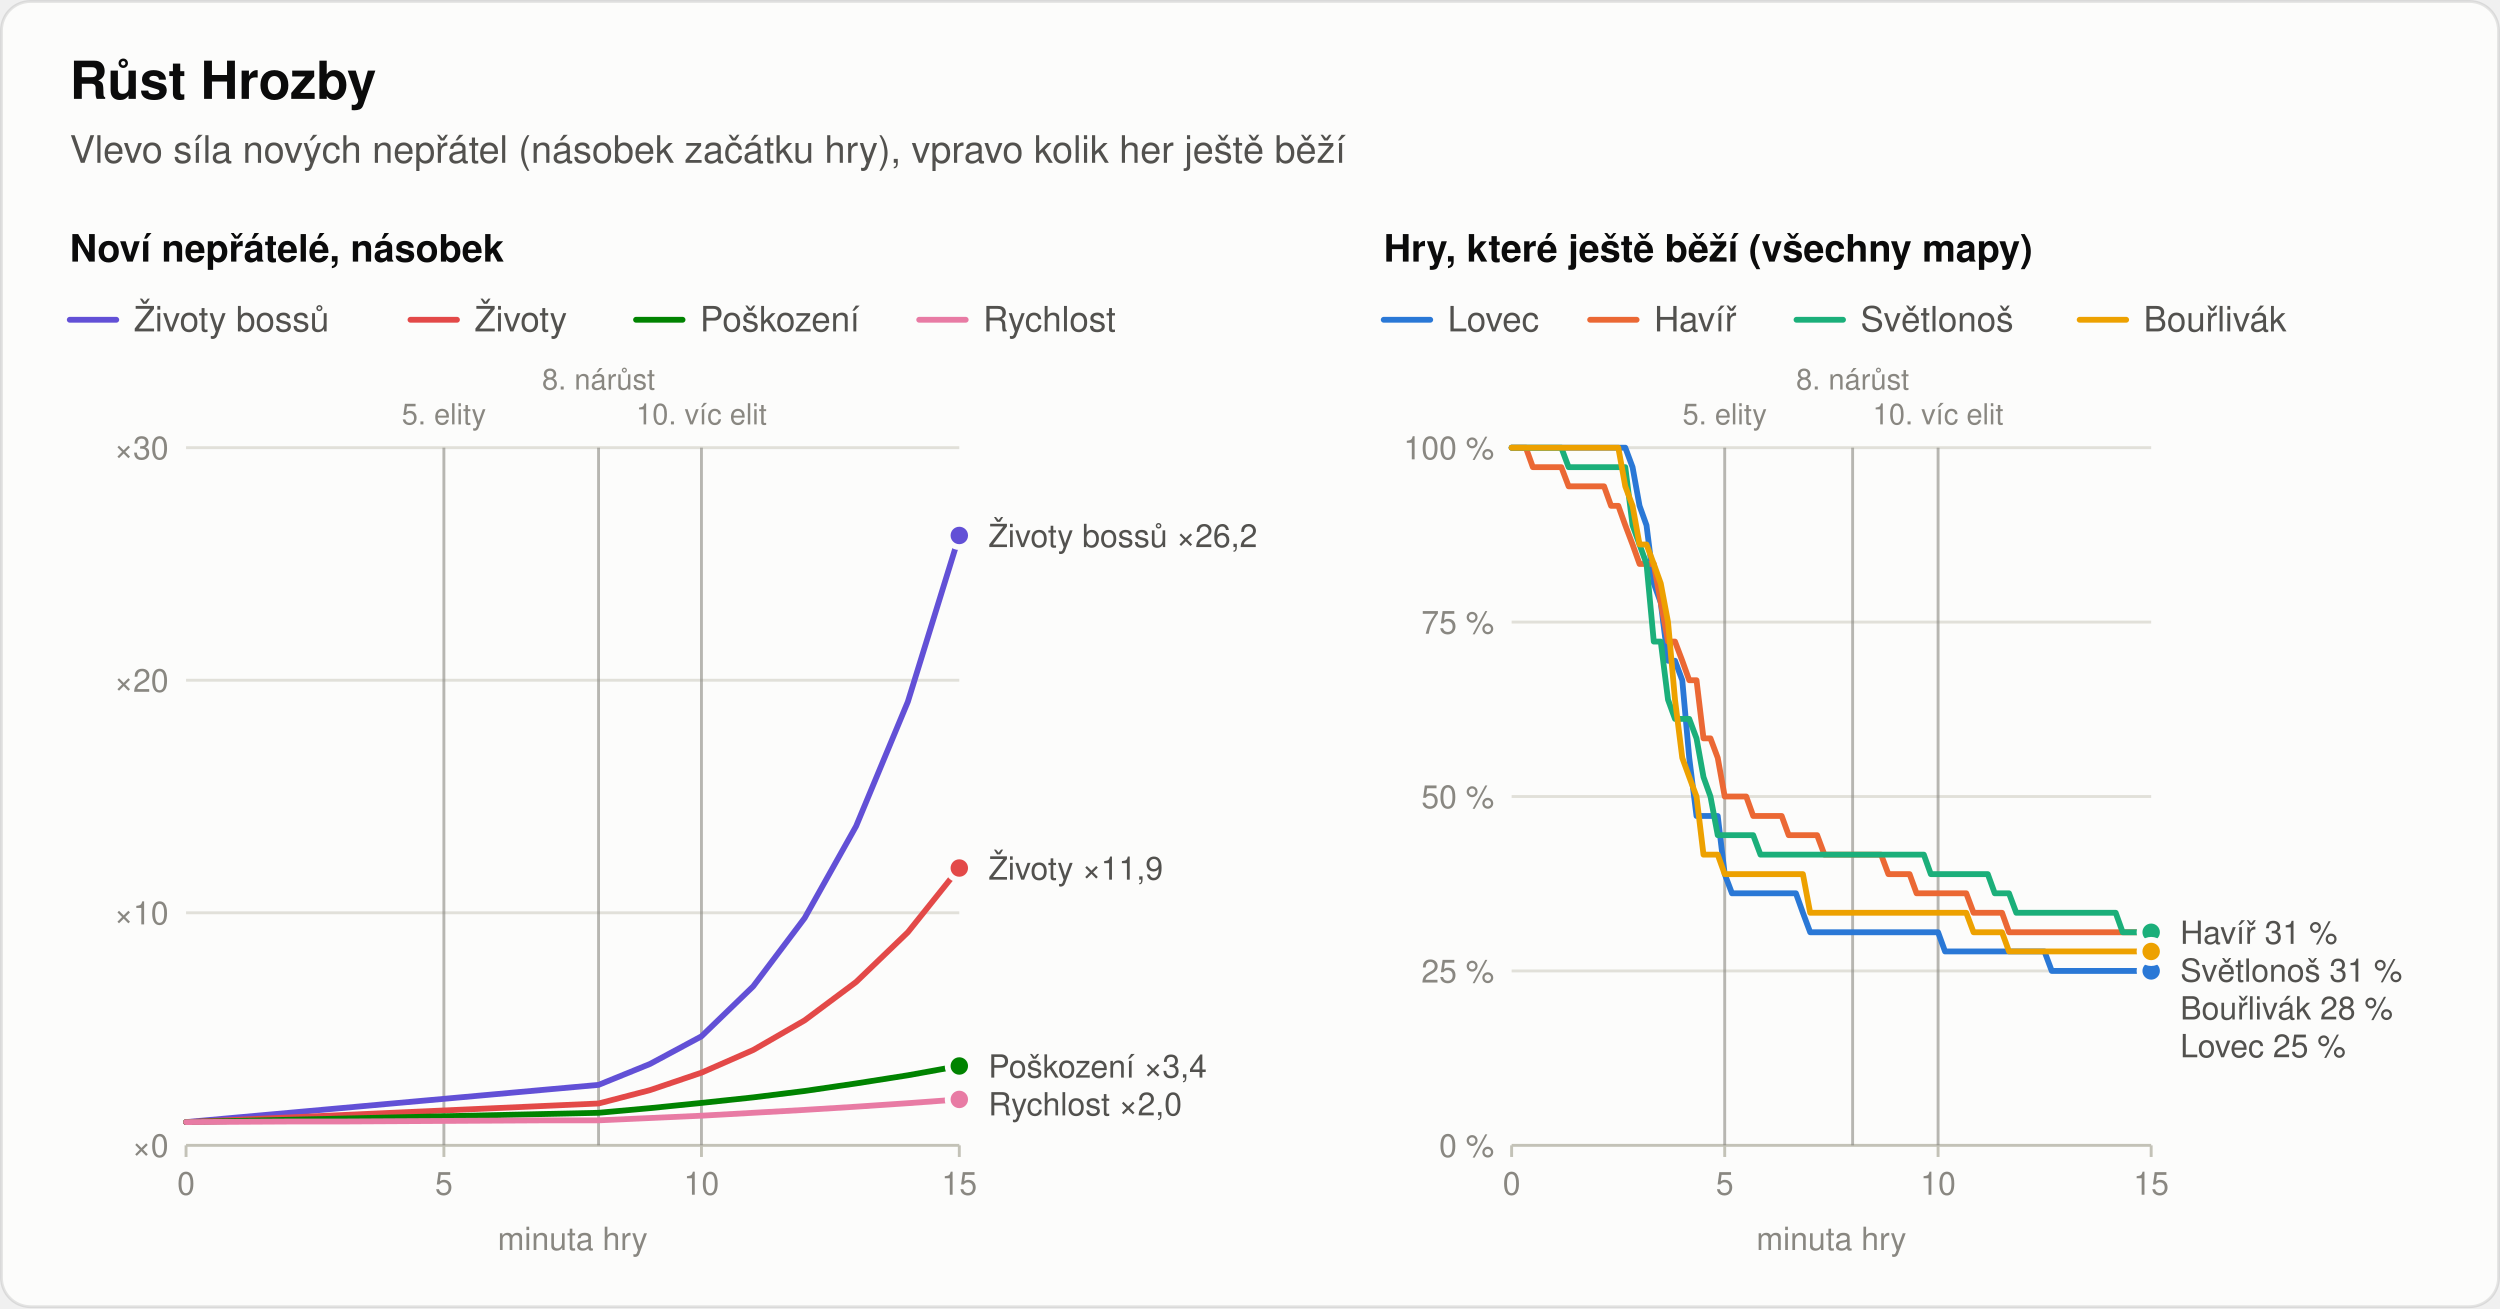
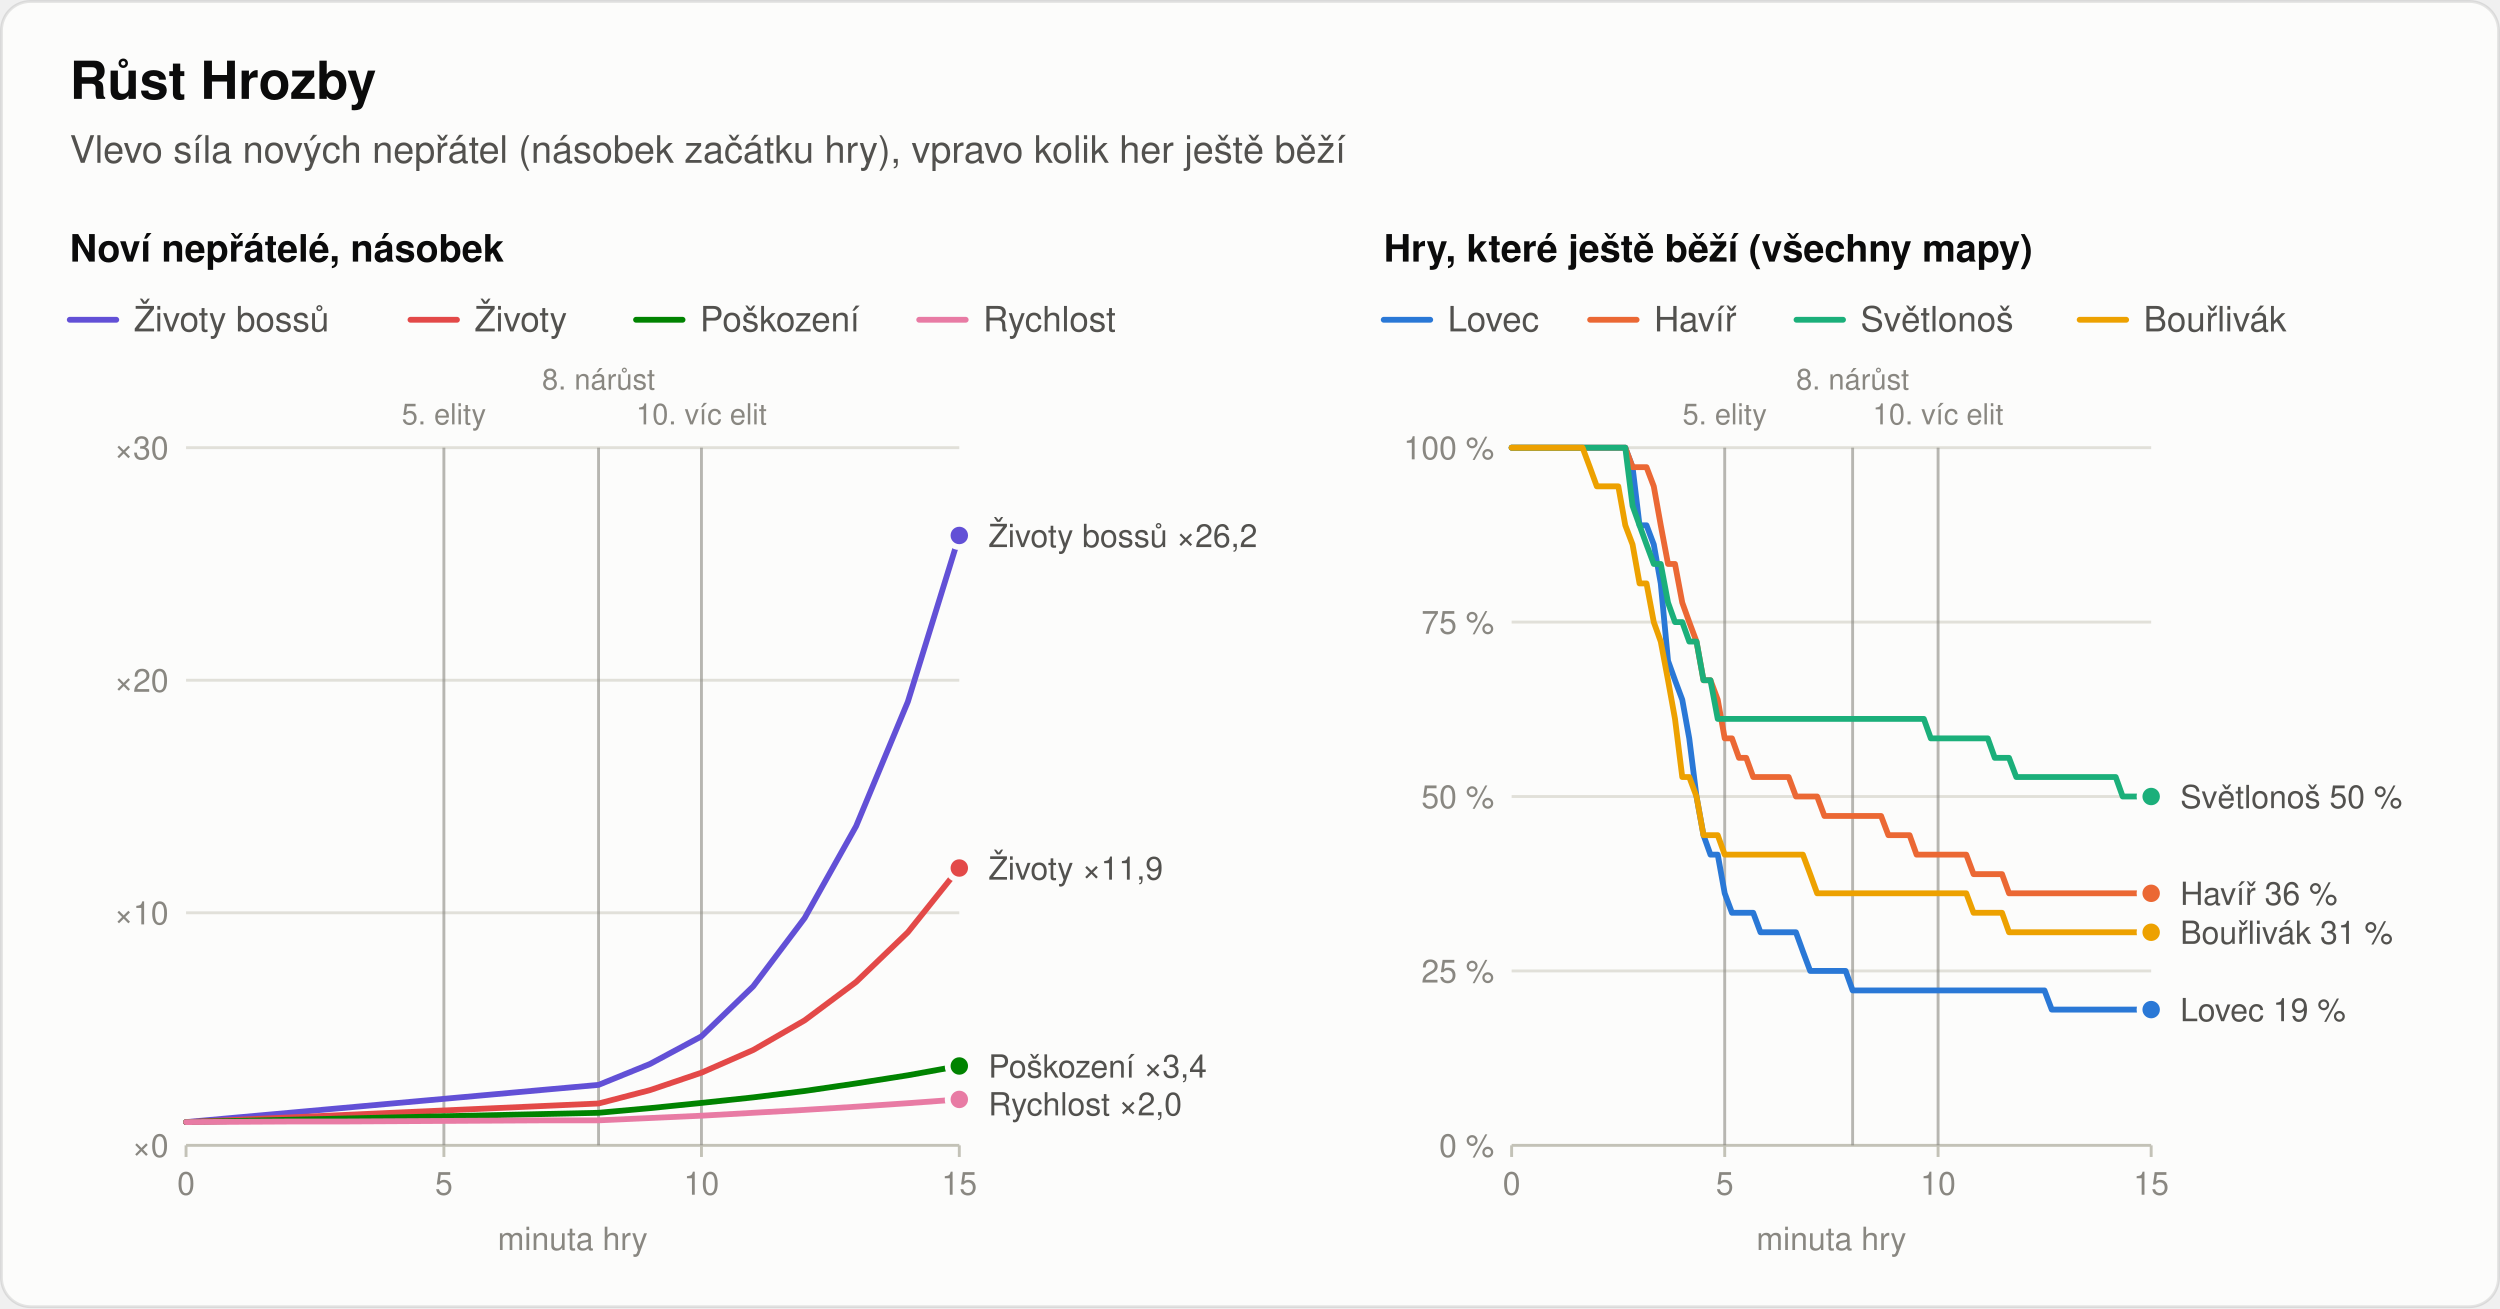
<svg xmlns="http://www.w3.org/2000/svg" viewBox="0 0 860 450" width="860" height="450" role="img" aria-labelledby="nadpis popis">
  <style>text{font-family:system-ui,-apple-system,"Segoe UI",Helvetica,Arial,sans-serif;fill:#0b0b0b}.pozadi{fill:#fcfcfb}.ramec{fill:none;stroke:#0b0b0b;stroke-opacity:.1}.t2{fill:#52514e}.t3{fill:#898781}.cisla{font-variant-numeric:tabular-nums}.mrizka{stroke:#e1e0d9}.osa{stroke:#c3c2b7}.mez{stroke:#898781;stroke-opacity:.6}.ring{stroke:#fcfcfb}.neutral{fill:#f0efec}.stopa{fill:#e1e0d9}.inkoust{fill:#0b0b0b}.f7svetla{fill:#d6d1f6}.s1{stroke:#2a78d6}.f1{fill:#2a78d6}.s2{stroke:#eb6834}.f2{fill:#eb6834}.s3{stroke:#1baf7a}.f3{fill:#1baf7a}.s4{stroke:#eda100}.f4{fill:#eda100}.s5{stroke:#e87ba4}.f5{fill:#e87ba4}.s6{stroke:#008300}.f6{fill:#008300}.s7{stroke:#6250d6}.f7{fill:#6250d6}.s8{stroke:#e34948}.f8{fill:#e34948}.h0{fill:#cde2fb}.ht0{fill:#0b0b0b}.h1{fill:#9ec5f4}.ht1{fill:#0b0b0b}.h2{fill:#6da7ec}.ht2{fill:#0b0b0b}.h3{fill:#3987e5}.ht3{fill:#ffffff}.h4{fill:#256abf}.ht4{fill:#ffffff}.h5{fill:#184f95}.ht5{fill:#ffffff}.h6{fill:#0d366b}.ht6{fill:#ffffff}@media (prefers-color-scheme:dark){text{fill:#f0efec}.pozadi{fill:#1a1a19}.ramec{stroke:#fff}.t2{fill:#c3c2b7}.mrizka{stroke:#2c2c2a}.osa{stroke:#383835}.ring{stroke:#1a1a19}.neutral{fill:#2c2c2a}.stopa{fill:#383835}.inkoust{fill:#f0efec}.f7svetla{fill:#3d3770}.s1{stroke:#3987e5}.f1{fill:#3987e5}.s2{stroke:#d95926}.f2{fill:#d95926}.s3{stroke:#199e70}.f3{fill:#199e70}.s4{stroke:#c98500}.f4{fill:#c98500}.s5{stroke:#d55181}.f5{fill:#d55181}.s6{stroke:#008300}.f6{fill:#008300}.s7{stroke:#9085e9}.f7{fill:#9085e9}.s8{stroke:#e66767}.f8{fill:#e66767}.h0{fill:#0d366b}.ht0{fill:#ffffff}.h1{fill:#184f95}.ht1{fill:#ffffff}.h2{fill:#256abf}.ht2{fill:#ffffff}.h3{fill:#3987e5}.ht3{fill:#ffffff}.h4{fill:#6da7ec}.ht4{fill:#0b0b0b}.h5{fill:#9ec5f4}.ht5{fill:#0b0b0b}.h6{fill:#cde2fb}.ht6{fill:#0b0b0b}}</style>
  <rect x="0.5" y="0.5" width="859" height="449" rx="10" class="pozadi" />
  <rect x="0.5" y="0.5" width="859" height="449" rx="10" class="ramec" />
  <text x="24.0" y="34.0" font-size="18" font-weight="600">Růst Hrozby</text>
  <text x="24.0" y="56.0" font-size="13" class="t2">Vlevo síla nových nepřátel (násobek začátku hry), vpravo kolik her ještě běží</text>
  <text x="24.0" y="90.0" font-size="13" font-weight="600">Noví nepřátelé, násobek</text>
  <line x1="24.0" y1="110.0" x2="40.0" y2="110.0" class="s7" stroke-width="2" stroke-linecap="round" />
  <text x="46.0" y="114.0" font-size="12" class="t2">Životy bossů</text>
  <line x1="141.2" y1="110.0" x2="157.2" y2="110.0" class="s8" stroke-width="2" stroke-linecap="round" />
  <text x="163.2" y="114.0" font-size="12" class="t2">Životy</text>
  <line x1="218.8" y1="110.0" x2="234.8" y2="110.0" class="s6" stroke-width="2" stroke-linecap="round" />
  <text x="240.8" y="114.0" font-size="12" class="t2">Poškození</text>
  <line x1="316.2" y1="110.0" x2="332.2" y2="110.0" class="s5" stroke-width="2" stroke-linecap="round" />
  <text x="338.2" y="114.0" font-size="12" class="t2">Rychlost</text>
  <line x1="64.0" y1="394.0" x2="330.0" y2="394.0" class="osa" stroke-width="1" />
  <text x="58.0" y="398.0" font-size="11" class="t3 cisla" text-anchor="end">×0</text>
  <line x1="64.0" y1="314.0" x2="330.0" y2="314.0" class="mrizka" stroke-width="1" />
  <text x="58.0" y="318.0" font-size="11" class="t3 cisla" text-anchor="end">×10</text>
  <line x1="64.0" y1="234.0" x2="330.0" y2="234.0" class="mrizka" stroke-width="1" />
  <text x="58.0" y="238.0" font-size="11" class="t3 cisla" text-anchor="end">×20</text>
  <line x1="64.0" y1="154.0" x2="330.0" y2="154.0" class="mrizka" stroke-width="1" />
  <text x="58.0" y="158.0" font-size="11" class="t3 cisla" text-anchor="end">×30</text>
  <line x1="64.0" y1="394.0" x2="64.0" y2="398.0" class="osa" stroke-width="1" />
  <text x="64.0" y="411.0" font-size="11" class="t3 cisla" text-anchor="middle">0</text>
  <line x1="152.7" y1="394.0" x2="152.7" y2="398.0" class="osa" stroke-width="1" />
  <text x="152.7" y="411.0" font-size="11" class="t3 cisla" text-anchor="middle">5</text>
  <line x1="241.3" y1="394.0" x2="241.3" y2="398.0" class="osa" stroke-width="1" />
  <text x="241.3" y="411.0" font-size="11" class="t3 cisla" text-anchor="middle">10</text>
  <line x1="330.0" y1="394.0" x2="330.0" y2="398.0" class="osa" stroke-width="1" />
  <text x="330.0" y="411.0" font-size="11" class="t3 cisla" text-anchor="middle">15</text>
  <line x1="152.7" y1="154.0" x2="152.7" y2="394.0" class="mez" stroke-width="1" />
  <text x="152.7" y="146.0" font-size="10" class="t3" text-anchor="middle">5. elity</text>
  <line x1="205.9" y1="154.0" x2="205.9" y2="394.0" class="mez" stroke-width="1" />
  <text x="205.9" y="134.0" font-size="10" class="t3" text-anchor="middle">8. nárůst</text>
  <line x1="241.3" y1="154.0" x2="241.3" y2="394.0" class="mez" stroke-width="1" />
  <text x="241.3" y="146.0" font-size="10" class="t3" text-anchor="middle">10. víc elit</text>
  <path d="M64.0,386.0 L81.7,384.4 L99.5,382.8 L117.2,381.2 L134.9,379.6 L152.7,378.0 L170.4,376.4 L188.1,374.8 L205.9,373.2 L223.6,366.0 L241.3,356.5 L259.1,339.3 L276.8,315.8 L294.5,284.2 L312.3,241.4 L330.0,184.2" class="s7" fill="none" stroke-width="2" stroke-linejoin="round" stroke-linecap="round" />
  <circle cx="330.0" cy="184.2" r="4" class="f7 ring" stroke-width="2" />
  <path d="M64.0,386.0 L81.7,385.2 L99.5,384.4 L117.2,383.6 L134.9,382.8 L152.7,382.0 L170.4,381.2 L188.1,380.4 L205.9,379.6 L223.6,375.0 L241.3,369.0 L259.1,361.2 L276.8,351.0 L294.5,337.8 L312.3,320.7 L330.0,298.6" class="s8" fill="none" stroke-width="2" stroke-linejoin="round" stroke-linecap="round" />
  <circle cx="330.0" cy="298.6" r="4" class="f8 ring" stroke-width="2" />
  <path d="M64.0,386.0 L81.7,385.6 L99.5,385.2 L117.2,384.8 L134.9,384.4 L152.7,384.0 L170.4,383.6 L188.1,383.2 L205.9,382.8 L223.6,381.2 L241.3,379.4 L259.1,377.5 L276.8,375.3 L294.5,372.7 L312.3,369.9 L330.0,366.7" class="s6" fill="none" stroke-width="2" stroke-linejoin="round" stroke-linecap="round" />
  <circle cx="330.0" cy="366.7" r="4" class="f6 ring" stroke-width="2" />
  <path d="M64.0,386.0 L81.7,385.9 L99.5,385.8 L117.2,385.8 L134.9,385.7 L152.7,385.6 L170.4,385.5 L188.1,385.4 L205.9,385.4 L223.6,384.6 L241.3,383.8 L259.1,382.8 L276.8,381.8 L294.5,380.7 L312.3,379.5 L330.0,378.2" class="s5" fill="none" stroke-width="2" stroke-linejoin="round" stroke-linecap="round" />
  <circle cx="330.0" cy="378.2" r="4" class="f5 ring" stroke-width="2" />
  <text x="340.0" y="188.2" font-size="11" class="t2">Životy bossů ×26,2</text>
  <text x="340.0" y="302.6" font-size="11" class="t2">Životy ×11,9</text>
  <text x="340.0" y="370.7" font-size="11" class="t2">Poškození ×3,4</text>
  <text x="340.0" y="383.7" font-size="11" class="t2">Rychlost ×2,0</text>
  <text x="197.0" y="430.0" font-size="11" class="t3" text-anchor="middle">minuta hry</text>
  <text x="476.0" y="90.0" font-size="13" font-weight="600">Hry, které ještě běží (všechny mapy)</text>
  <line x1="476.0" y1="110.0" x2="492.0" y2="110.0" class="s1" stroke-width="2" stroke-linecap="round" />
  <text x="498.0" y="114.0" font-size="12" class="t2">Lovec</text>
  <line x1="547.0" y1="110.0" x2="563.0" y2="110.0" class="s2" stroke-width="2" stroke-linecap="round" />
  <text x="569.0" y="114.0" font-size="12" class="t2">Havíř</text>
  <line x1="618.0" y1="110.0" x2="634.0" y2="110.0" class="s3" stroke-width="2" stroke-linecap="round" />
  <text x="640.0" y="114.0" font-size="12" class="t2">Světlonoš</text>
  <line x1="715.4" y1="110.0" x2="731.4" y2="110.0" class="s4" stroke-width="2" stroke-linecap="round" />
  <text x="737.4" y="114.0" font-size="12" class="t2">Bouřlivák</text>
  <line x1="520.0" y1="394.0" x2="740.0" y2="394.0" class="osa" stroke-width="1" />
  <text x="514.0" y="398.0" font-size="11" class="t3 cisla" text-anchor="end">0 %</text>
  <line x1="520.0" y1="334.0" x2="740.0" y2="334.0" class="mrizka" stroke-width="1" />
  <text x="514.0" y="338.0" font-size="11" class="t3 cisla" text-anchor="end">25 %</text>
  <line x1="520.0" y1="274.0" x2="740.0" y2="274.0" class="mrizka" stroke-width="1" />
  <text x="514.0" y="278.0" font-size="11" class="t3 cisla" text-anchor="end">50 %</text>
  <line x1="520.0" y1="214.0" x2="740.0" y2="214.0" class="mrizka" stroke-width="1" />
  <text x="514.0" y="218.0" font-size="11" class="t3 cisla" text-anchor="end">75 %</text>
  <line x1="520.0" y1="154.0" x2="740.0" y2="154.0" class="mrizka" stroke-width="1" />
  <text x="514.0" y="158.0" font-size="11" class="t3 cisla" text-anchor="end">100 %</text>
  <line x1="520.0" y1="394.0" x2="520.0" y2="398.0" class="osa" stroke-width="1" />
  <text x="520.0" y="411.0" font-size="11" class="t3 cisla" text-anchor="middle">0</text>
  <line x1="593.3" y1="394.0" x2="593.3" y2="398.0" class="osa" stroke-width="1" />
  <text x="593.3" y="411.0" font-size="11" class="t3 cisla" text-anchor="middle">5</text>
  <line x1="666.7" y1="394.0" x2="666.7" y2="398.0" class="osa" stroke-width="1" />
  <text x="666.7" y="411.0" font-size="11" class="t3 cisla" text-anchor="middle">10</text>
  <line x1="740.0" y1="394.0" x2="740.0" y2="398.0" class="osa" stroke-width="1" />
  <text x="740.0" y="411.0" font-size="11" class="t3 cisla" text-anchor="middle">15</text>
  <line x1="593.3" y1="154.0" x2="593.3" y2="394.0" class="mez" stroke-width="1" />
  <text x="593.3" y="146.0" font-size="10" class="t3" text-anchor="middle">5. elity</text>
  <line x1="637.3" y1="154.0" x2="637.3" y2="394.0" class="mez" stroke-width="1" />
  <text x="637.3" y="134.0" font-size="10" class="t3" text-anchor="middle">8. nárůst</text>
  <line x1="666.7" y1="154.0" x2="666.7" y2="394.0" class="mez" stroke-width="1" />
  <text x="666.7" y="146.0" font-size="10" class="t3" text-anchor="middle">10. víc elit</text>
-   <path d="M520.0,154.0 L522.4,154.0 L524.9,154.0 L527.3,154.0 L529.8,154.0 L532.2,154.0 L534.7,154.0 L537.1,154.0 L539.6,154.0 L542.0,154.0 L544.4,154.0 L546.9,154.0 L549.3,154.0 L551.8,154.0 L554.2,154.0 L556.7,154.0 L559.1,154.0 L561.6,160.7 L564.0,174.0 L566.4,180.7 L568.9,200.7 L571.3,207.3 L573.8,227.3 L576.2,227.3 L578.7,234.0 L581.1,260.7 L583.6,280.7 L586.0,280.7 L588.4,280.7 L590.9,280.7 L593.3,300.7 L595.8,307.3 L598.2,307.3 L600.7,307.3 L603.1,307.3 L605.6,307.3 L608.0,307.3 L610.4,307.3 L612.9,307.3 L615.3,307.3 L617.8,307.3 L620.2,314.0 L622.7,320.7 L625.1,320.7 L627.6,320.7 L630.0,320.7 L632.4,320.7 L634.9,320.7 L637.3,320.7 L639.8,320.7 L642.2,320.7 L644.7,320.7 L647.1,320.7 L649.6,320.7 L652.0,320.7 L654.4,320.7 L656.9,320.7 L659.3,320.7 L661.8,320.7 L664.2,320.7 L666.7,320.7 L669.1,327.3 L671.6,327.3 L674.0,327.3 L676.4,327.3 L678.9,327.3 L681.3,327.3 L683.8,327.3 L686.2,327.3 L688.7,327.3 L691.1,327.3 L693.6,327.3 L696.0,327.3 L698.4,327.3 L700.9,327.3 L703.3,327.3 L705.8,334.0 L708.2,334.0 L710.7,334.0 L713.1,334.0 L715.6,334.0 L718.0,334.0 L720.4,334.0 L722.9,334.0 L725.3,334.0 L727.8,334.0 L730.2,334.0 L732.7,334.0 L735.1,334.0 L737.6,334.0 L740.0,334.0" class="s1" fill="none" stroke-width="2" stroke-linejoin="round" stroke-linecap="round" />
-   <circle cx="740.0" cy="334.0" r="4" class="f1 ring" stroke-width="2" />
-   <path d="M520.0,154.0 L522.4,154.0 L524.9,154.0 L527.3,160.7 L529.8,160.7 L532.2,160.7 L534.7,160.7 L537.1,160.7 L539.6,167.3 L542.0,167.3 L544.4,167.3 L546.9,167.3 L549.3,167.3 L551.8,167.3 L554.2,174.0 L556.7,174.0 L559.1,180.7 L561.6,187.3 L564.0,194.0 L566.4,194.0 L568.9,194.0 L571.3,207.3 L573.8,220.7 L576.2,220.7 L578.7,227.3 L581.1,234.0 L583.6,234.0 L586.0,254.0 L588.4,254.0 L590.9,260.7 L593.3,274.0 L595.8,274.0 L598.2,274.0 L600.7,274.0 L603.1,280.7 L605.6,280.7 L608.0,280.7 L610.4,280.7 L612.9,280.7 L615.3,287.3 L617.8,287.3 L620.2,287.3 L622.7,287.3 L625.1,287.3 L627.6,294.0 L630.0,294.0 L632.4,294.0 L634.9,294.0 L637.3,294.0 L639.8,294.0 L642.2,294.0 L644.7,294.0 L647.1,294.0 L649.6,300.7 L652.0,300.7 L654.4,300.7 L656.9,300.7 L659.3,307.3 L661.8,307.3 L664.2,307.3 L666.7,307.3 L669.1,307.3 L671.6,307.3 L674.0,307.3 L676.4,307.3 L678.9,314.0 L681.3,314.0 L683.8,314.0 L686.2,314.0 L688.7,314.0 L691.1,320.7 L693.6,320.7 L696.0,320.7 L698.4,320.7 L700.9,320.7 L703.3,320.7 L705.8,320.7 L708.2,320.7 L710.7,320.7 L713.1,320.7 L715.6,320.7 L718.0,320.7 L720.4,320.7 L722.9,320.7 L725.3,320.7 L727.8,320.7 L730.2,320.7 L732.7,320.7 L735.1,320.7 L737.6,320.7 L740.0,320.7" class="s2" fill="none" stroke-width="2" stroke-linejoin="round" stroke-linecap="round" />
-   <circle cx="740.0" cy="320.7" r="4" class="f2 ring" stroke-width="2" />
-   <path d="M520.0,154.0 L522.4,154.0 L524.9,154.0 L527.3,154.0 L529.8,154.0 L532.2,154.0 L534.7,154.0 L537.1,154.0 L539.6,160.7 L542.0,160.7 L544.4,160.7 L546.9,160.7 L549.3,160.7 L551.8,160.7 L554.2,160.7 L556.7,160.7 L559.1,160.7 L561.6,180.7 L564.0,187.3 L566.4,194.0 L568.9,220.7 L571.3,220.7 L573.8,240.7 L576.2,247.3 L578.7,247.3 L581.1,247.3 L583.6,254.0 L586.0,267.3 L588.4,274.0 L590.9,287.3 L593.3,287.3 L595.8,287.3 L598.2,287.3 L600.7,287.3 L603.1,287.3 L605.6,294.0 L608.0,294.0 L610.4,294.0 L612.9,294.0 L615.3,294.0 L617.8,294.0 L620.2,294.0 L622.7,294.0 L625.1,294.0 L627.6,294.0 L630.0,294.0 L632.4,294.0 L634.9,294.0 L637.3,294.0 L639.8,294.0 L642.2,294.0 L644.7,294.0 L647.1,294.0 L649.6,294.0 L652.0,294.0 L654.4,294.0 L656.9,294.0 L659.3,294.0 L661.8,294.0 L664.2,300.7 L666.7,300.7 L669.1,300.7 L671.6,300.7 L674.0,300.7 L676.4,300.7 L678.9,300.7 L681.3,300.7 L683.8,300.7 L686.2,307.3 L688.7,307.3 L691.1,307.3 L693.6,314.0 L696.0,314.0 L698.4,314.0 L700.9,314.0 L703.3,314.0 L705.8,314.0 L708.2,314.0 L710.7,314.0 L713.1,314.0 L715.6,314.0 L718.0,314.0 L720.4,314.0 L722.9,314.0 L725.3,314.0 L727.8,314.0 L730.2,320.7 L732.7,320.7 L735.1,320.7 L737.6,320.7 L740.0,320.7" class="s3" fill="none" stroke-width="2" stroke-linejoin="round" stroke-linecap="round" />
-   <circle cx="740.0" cy="320.7" r="4" class="f3 ring" stroke-width="2" />
-   <path d="M520.0,154.0 L522.4,154.0 L524.9,154.0 L527.3,154.0 L529.8,154.0 L532.2,154.0 L534.7,154.0 L537.1,154.0 L539.6,154.0 L542.0,154.0 L544.4,154.0 L546.9,154.0 L549.3,154.0 L551.8,154.0 L554.2,154.0 L556.7,154.0 L559.1,167.3 L561.6,174.0 L564.0,187.3 L566.4,187.3 L568.9,194.0 L571.3,200.7 L573.8,214.0 L576.2,240.7 L578.7,260.7 L581.1,267.3 L583.6,274.0 L586.0,294.0 L588.4,294.0 L590.9,294.0 L593.3,300.7 L595.8,300.7 L598.2,300.7 L600.7,300.7 L603.1,300.7 L605.6,300.7 L608.0,300.7 L610.4,300.7 L612.9,300.7 L615.3,300.7 L617.8,300.7 L620.2,300.7 L622.7,314.0 L625.1,314.0 L627.6,314.0 L630.0,314.0 L632.4,314.0 L634.9,314.0 L637.3,314.0 L639.8,314.0 L642.2,314.0 L644.7,314.0 L647.1,314.0 L649.6,314.0 L652.0,314.0 L654.4,314.0 L656.9,314.0 L659.3,314.0 L661.8,314.0 L664.2,314.0 L666.7,314.0 L669.1,314.0 L671.6,314.0 L674.0,314.0 L676.4,314.0 L678.9,320.7 L681.3,320.7 L683.8,320.7 L686.2,320.7 L688.7,320.7 L691.1,327.3 L693.6,327.3 L696.0,327.3 L698.4,327.3 L700.9,327.3 L703.3,327.3 L705.8,327.3 L708.2,327.3 L710.7,327.3 L713.1,327.3 L715.6,327.3 L718.0,327.3 L720.4,327.3 L722.9,327.3 L725.3,327.3 L727.8,327.3 L730.2,327.3 L732.7,327.3 L735.1,327.3 L737.6,327.3 L740.0,327.3" class="s4" fill="none" stroke-width="2" stroke-linejoin="round" stroke-linecap="round" />
-   <circle cx="740.0" cy="327.3" r="4" class="f4 ring" stroke-width="2" />
-   <text x="750.0" y="324.7" font-size="11" class="t2">Havíř 31 %</text>
-   <text x="750.0" y="337.7" font-size="11" class="t2">Světlonoš 31 %</text>
-   <text x="750.0" y="350.7" font-size="11" class="t2">Bouřlivák 28 %</text>
-   <text x="750.0" y="363.7" font-size="11" class="t2">Lovec 25 %</text>
+   <path d="M520.0,154.0 L522.4,154.0 L524.9,154.0 L527.3,154.0 L529.8,154.0 L532.2,154.0 L534.7,154.0 L537.1,154.0 L539.6,154.0 L542.0,154.0 L544.4,154.0 L546.9,154.0 L549.3,154.0 L551.8,154.0 L554.2,154.0 L556.7,154.0 L559.1,154.0 L561.6,160.7 L564.0,180.7 L566.4,180.7 L568.9,187.3 L571.3,200.7 L573.8,227.3 L576.2,234.0 L578.7,240.7 L581.1,254.0 L583.6,274.0 L586.0,287.3 L588.4,294.0 L590.9,294.0 L593.3,307.3 L595.8,314.0 L598.2,314.0 L600.7,314.0 L603.1,314.0 L605.6,320.7 L608.0,320.7 L610.4,320.7 L612.9,320.7 L615.3,320.7 L617.8,320.7 L620.2,327.3 L622.7,334.0 L625.1,334.0 L627.6,334.0 L630.0,334.0 L632.4,334.0 L634.9,334.0 L637.3,340.7 L639.8,340.7 L642.2,340.7 L644.7,340.7 L647.1,340.7 L649.6,340.7 L652.0,340.7 L654.4,340.7 L656.9,340.7 L659.3,340.7 L661.8,340.7 L664.2,340.7 L666.7,340.7 L669.1,340.7 L671.6,340.7 L674.0,340.7 L676.4,340.7 L678.9,340.7 L681.3,340.7 L683.8,340.7 L686.2,340.7 L688.7,340.7 L691.1,340.7 L693.6,340.7 L696.0,340.7 L698.4,340.7 L700.9,340.7 L703.3,340.7 L705.8,347.3 L708.2,347.3 L710.7,347.3 L713.1,347.3 L715.6,347.3 L718.0,347.3 L720.4,347.3 L722.9,347.3 L725.3,347.3 L727.8,347.3 L730.2,347.3 L732.7,347.3 L735.1,347.3 L737.6,347.3 L740.0,347.3" class="s1" fill="none" stroke-width="2" stroke-linejoin="round" stroke-linecap="round" />
+   <circle cx="740.0" cy="347.3" r="4" class="f1 ring" stroke-width="2" />
+   <path d="M520.0,154.0 L522.4,154.0 L524.9,154.0 L527.3,154.0 L529.8,154.0 L532.2,154.0 L534.7,154.0 L537.1,154.0 L539.6,154.0 L542.0,154.0 L544.4,154.0 L546.9,154.0 L549.3,154.0 L551.8,154.0 L554.2,154.0 L556.7,154.0 L559.1,154.0 L561.6,160.7 L564.0,160.7 L566.4,160.7 L568.9,167.3 L571.3,180.7 L573.8,194.0 L576.2,194.0 L578.7,207.3 L581.1,214.0 L583.6,220.7 L586.0,234.0 L588.4,234.0 L590.9,240.7 L593.3,254.0 L595.8,254.0 L598.2,260.7 L600.7,260.7 L603.1,267.3 L605.6,267.3 L608.0,267.3 L610.4,267.3 L612.9,267.3 L615.3,267.3 L617.8,274.0 L620.2,274.0 L622.7,274.0 L625.1,274.0 L627.6,280.7 L630.0,280.7 L632.4,280.7 L634.9,280.7 L637.3,280.7 L639.8,280.7 L642.2,280.7 L644.7,280.7 L647.1,280.7 L649.6,287.3 L652.0,287.3 L654.4,287.3 L656.9,287.3 L659.3,294.0 L661.8,294.0 L664.2,294.0 L666.7,294.0 L669.1,294.0 L671.6,294.0 L674.0,294.0 L676.4,294.0 L678.9,300.7 L681.3,300.7 L683.8,300.7 L686.2,300.7 L688.7,300.7 L691.1,307.3 L693.6,307.3 L696.0,307.3 L698.4,307.3 L700.9,307.3 L703.3,307.3 L705.8,307.3 L708.2,307.3 L710.7,307.3 L713.1,307.3 L715.6,307.3 L718.0,307.3 L720.4,307.3 L722.9,307.3 L725.3,307.3 L727.8,307.3 L730.2,307.3 L732.7,307.3 L735.1,307.3 L737.6,307.3 L740.0,307.3" class="s2" fill="none" stroke-width="2" stroke-linejoin="round" stroke-linecap="round" />
+   <circle cx="740.0" cy="307.3" r="4" class="f2 ring" stroke-width="2" />
+   <path d="M520.0,154.0 L522.4,154.0 L524.9,154.0 L527.3,154.0 L529.8,154.0 L532.2,154.0 L534.7,154.0 L537.1,154.0 L539.6,154.0 L542.0,154.0 L544.4,154.0 L546.9,154.0 L549.3,154.0 L551.8,154.0 L554.2,154.0 L556.7,154.0 L559.1,154.0 L561.6,174.0 L564.0,180.7 L566.4,187.3 L568.9,194.0 L571.3,194.0 L573.8,207.3 L576.2,214.0 L578.7,214.0 L581.1,220.7 L583.6,220.7 L586.0,234.0 L588.4,234.0 L590.9,247.3 L593.3,247.3 L595.8,247.3 L598.2,247.3 L600.7,247.3 L603.1,247.3 L605.6,247.3 L608.0,247.3 L610.4,247.3 L612.9,247.3 L615.3,247.3 L617.8,247.3 L620.2,247.3 L622.7,247.3 L625.1,247.3 L627.6,247.3 L630.0,247.3 L632.4,247.3 L634.9,247.3 L637.3,247.3 L639.8,247.3 L642.2,247.3 L644.7,247.3 L647.1,247.3 L649.6,247.3 L652.0,247.3 L654.4,247.3 L656.9,247.3 L659.3,247.3 L661.8,247.3 L664.2,254.0 L666.7,254.0 L669.1,254.0 L671.6,254.0 L674.0,254.0 L676.4,254.0 L678.9,254.0 L681.3,254.0 L683.8,254.0 L686.2,260.7 L688.7,260.7 L691.1,260.7 L693.6,267.3 L696.0,267.3 L698.4,267.3 L700.9,267.3 L703.3,267.3 L705.8,267.3 L708.2,267.3 L710.7,267.3 L713.1,267.3 L715.6,267.3 L718.0,267.3 L720.4,267.3 L722.9,267.3 L725.3,267.3 L727.8,267.3 L730.2,274.0 L732.7,274.0 L735.1,274.0 L737.6,274.0 L740.0,274.0" class="s3" fill="none" stroke-width="2" stroke-linejoin="round" stroke-linecap="round" />
+   <circle cx="740.0" cy="274.0" r="4" class="f3 ring" stroke-width="2" />
+   <path d="M520.0,154.0 L522.4,154.0 L524.9,154.0 L527.3,154.0 L529.8,154.0 L532.2,154.0 L534.7,154.0 L537.1,154.0 L539.6,154.0 L542.0,154.0 L544.4,154.0 L546.9,160.7 L549.3,167.3 L551.8,167.3 L554.2,167.3 L556.7,167.3 L559.1,180.7 L561.6,187.3 L564.0,200.7 L566.4,200.7 L568.9,214.0 L571.3,220.7 L573.8,234.0 L576.2,247.3 L578.7,267.3 L581.1,267.3 L583.6,274.0 L586.0,287.3 L588.4,287.3 L590.9,287.3 L593.3,294.0 L595.8,294.0 L598.2,294.0 L600.7,294.0 L603.1,294.0 L605.6,294.0 L608.0,294.0 L610.4,294.0 L612.9,294.0 L615.3,294.0 L617.8,294.0 L620.2,294.0 L622.7,300.7 L625.1,307.3 L627.6,307.3 L630.0,307.3 L632.4,307.3 L634.9,307.3 L637.3,307.3 L639.8,307.3 L642.2,307.3 L644.7,307.3 L647.1,307.3 L649.6,307.3 L652.0,307.3 L654.4,307.3 L656.9,307.3 L659.3,307.3 L661.8,307.3 L664.2,307.3 L666.7,307.3 L669.1,307.3 L671.6,307.3 L674.0,307.3 L676.4,307.3 L678.9,314.0 L681.3,314.0 L683.8,314.0 L686.2,314.0 L688.7,314.0 L691.1,320.7 L693.6,320.7 L696.0,320.7 L698.4,320.7 L700.9,320.7 L703.3,320.7 L705.8,320.7 L708.2,320.7 L710.7,320.7 L713.1,320.7 L715.6,320.7 L718.0,320.7 L720.4,320.7 L722.9,320.7 L725.3,320.7 L727.8,320.7 L730.2,320.7 L732.7,320.7 L735.1,320.7 L737.6,320.7 L740.0,320.7" class="s4" fill="none" stroke-width="2" stroke-linejoin="round" stroke-linecap="round" />
+   <circle cx="740.0" cy="320.7" r="4" class="f4 ring" stroke-width="2" />
+   <text x="750.0" y="278.0" font-size="11" class="t2">Světlonoš 50 %</text>
+   <text x="750.0" y="311.3" font-size="11" class="t2">Havíř 36 %</text>
+   <text x="750.0" y="324.7" font-size="11" class="t2">Bouřlivák 31 %</text>
+   <text x="750.0" y="351.3" font-size="11" class="t2">Lovec 19 %</text>
  <text x="630.0" y="430.0" font-size="11" class="t3" text-anchor="middle">minuta hry</text>
</svg>
